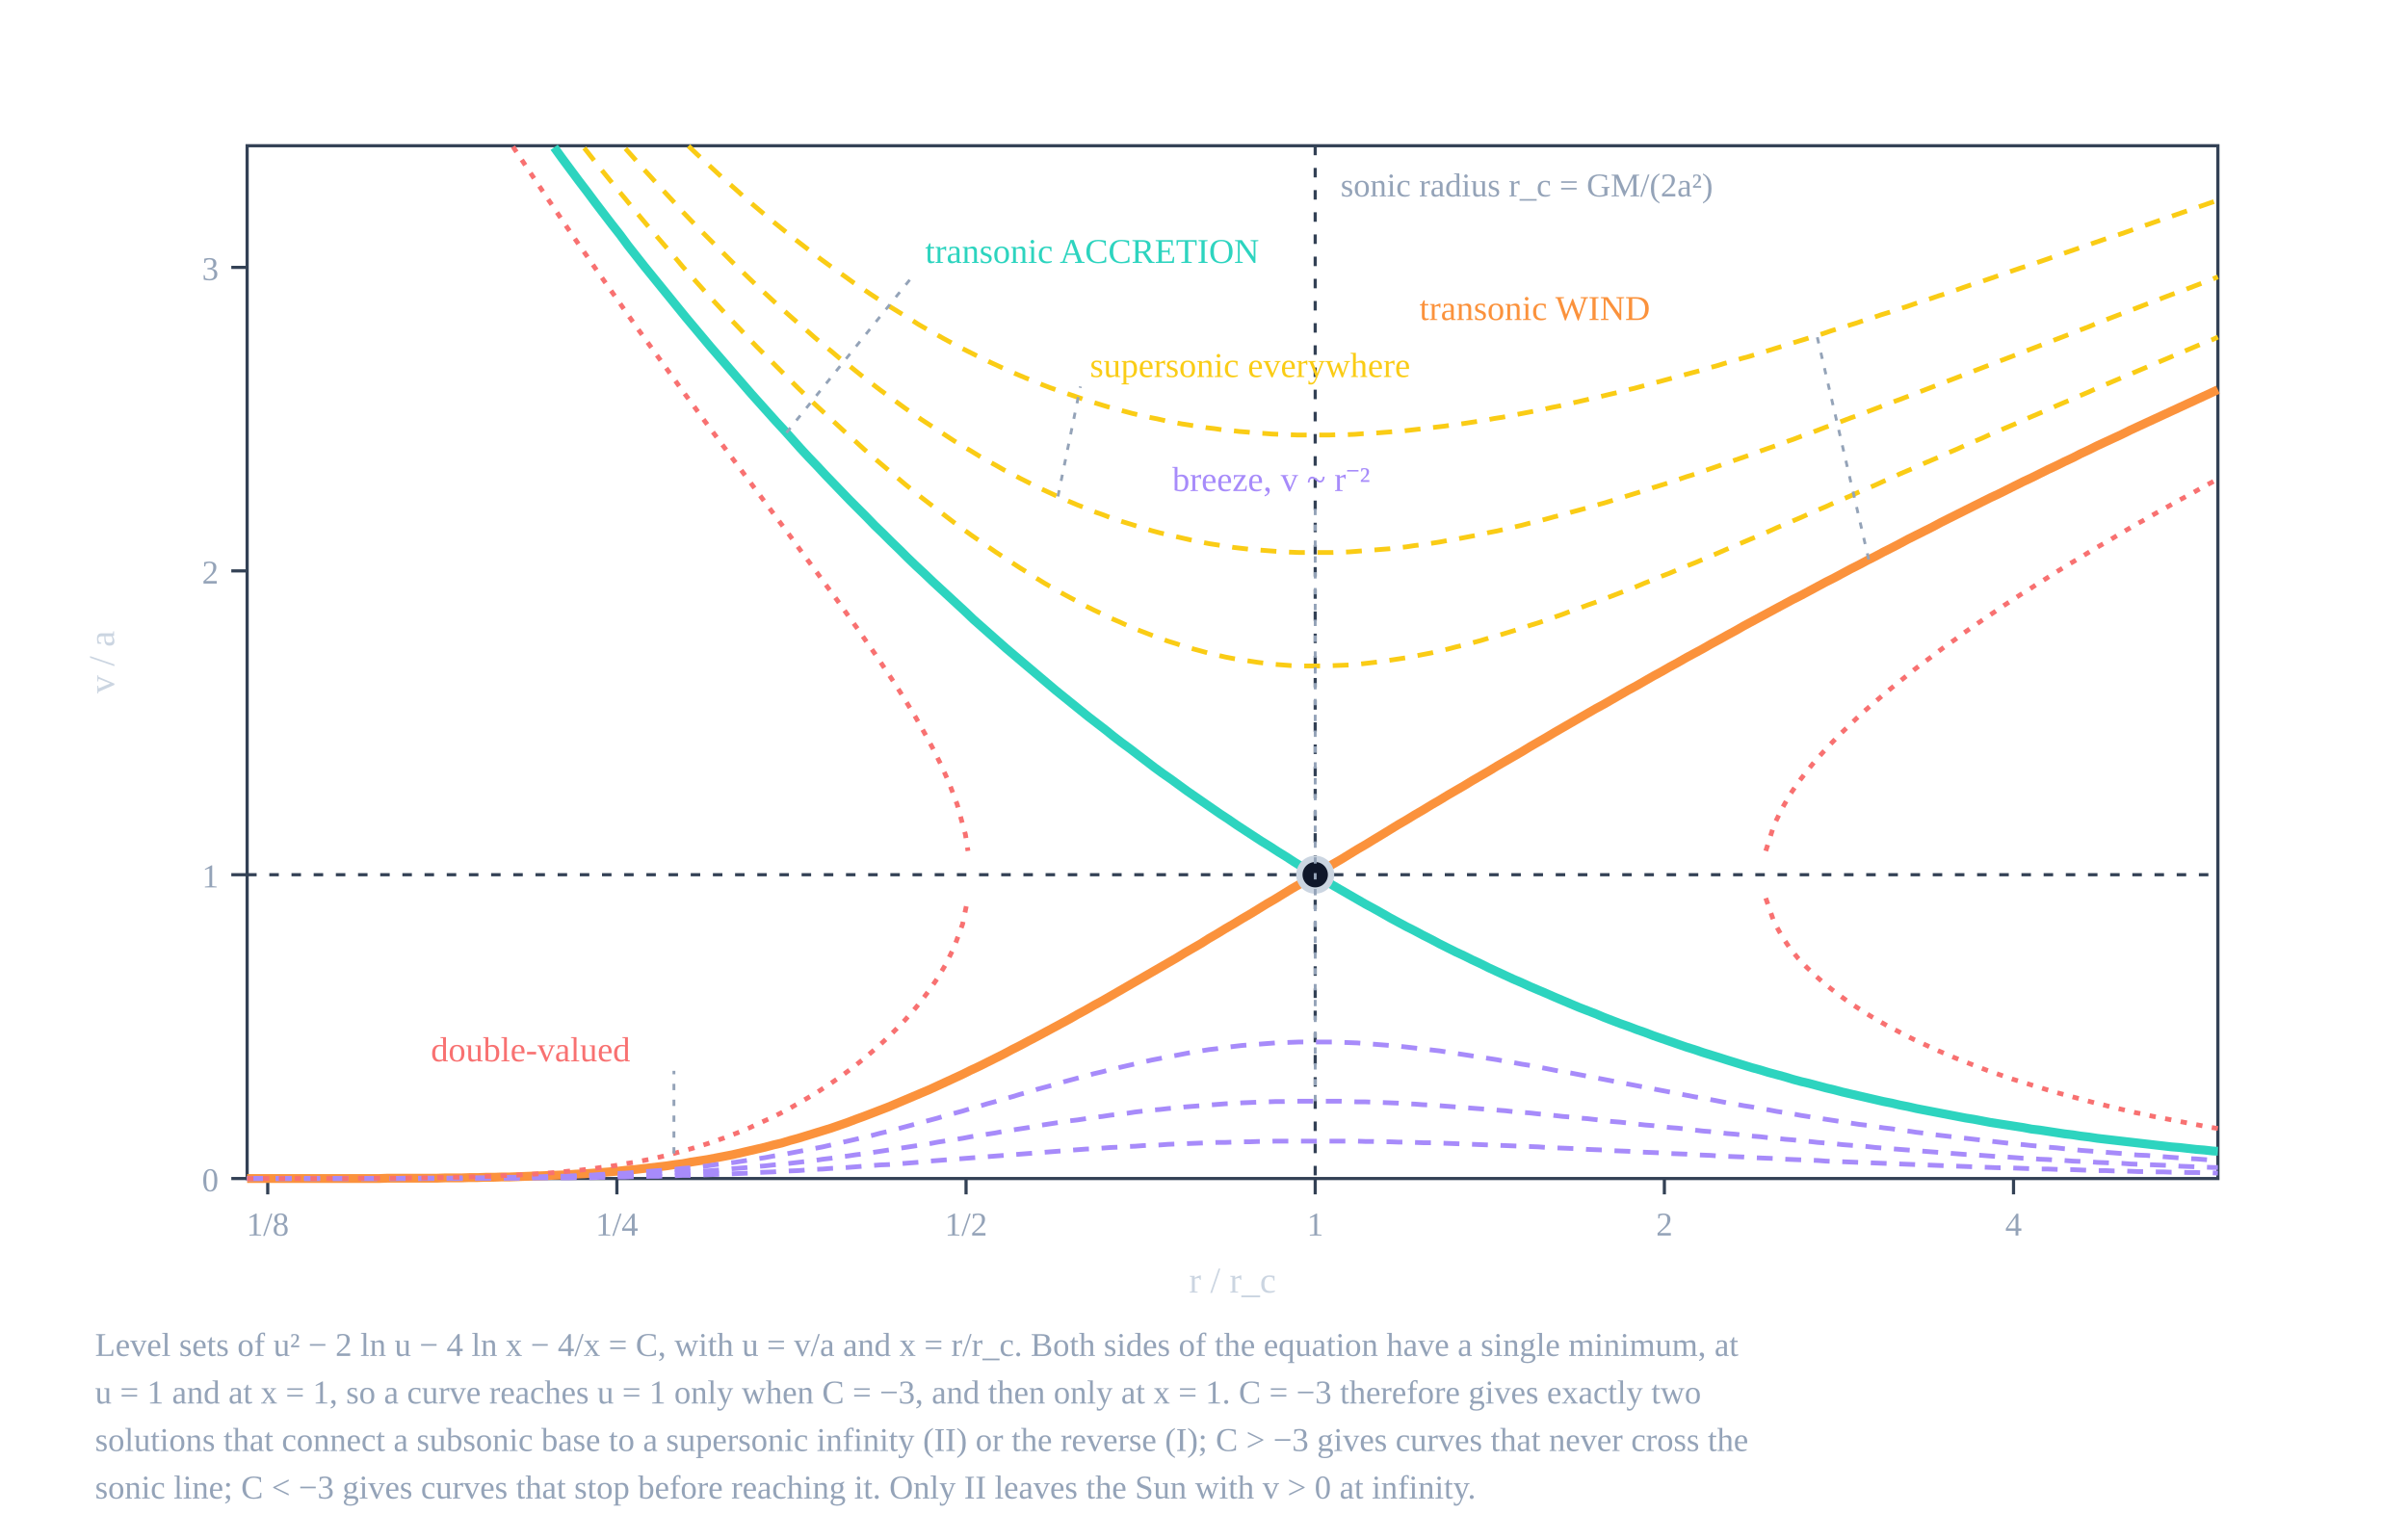
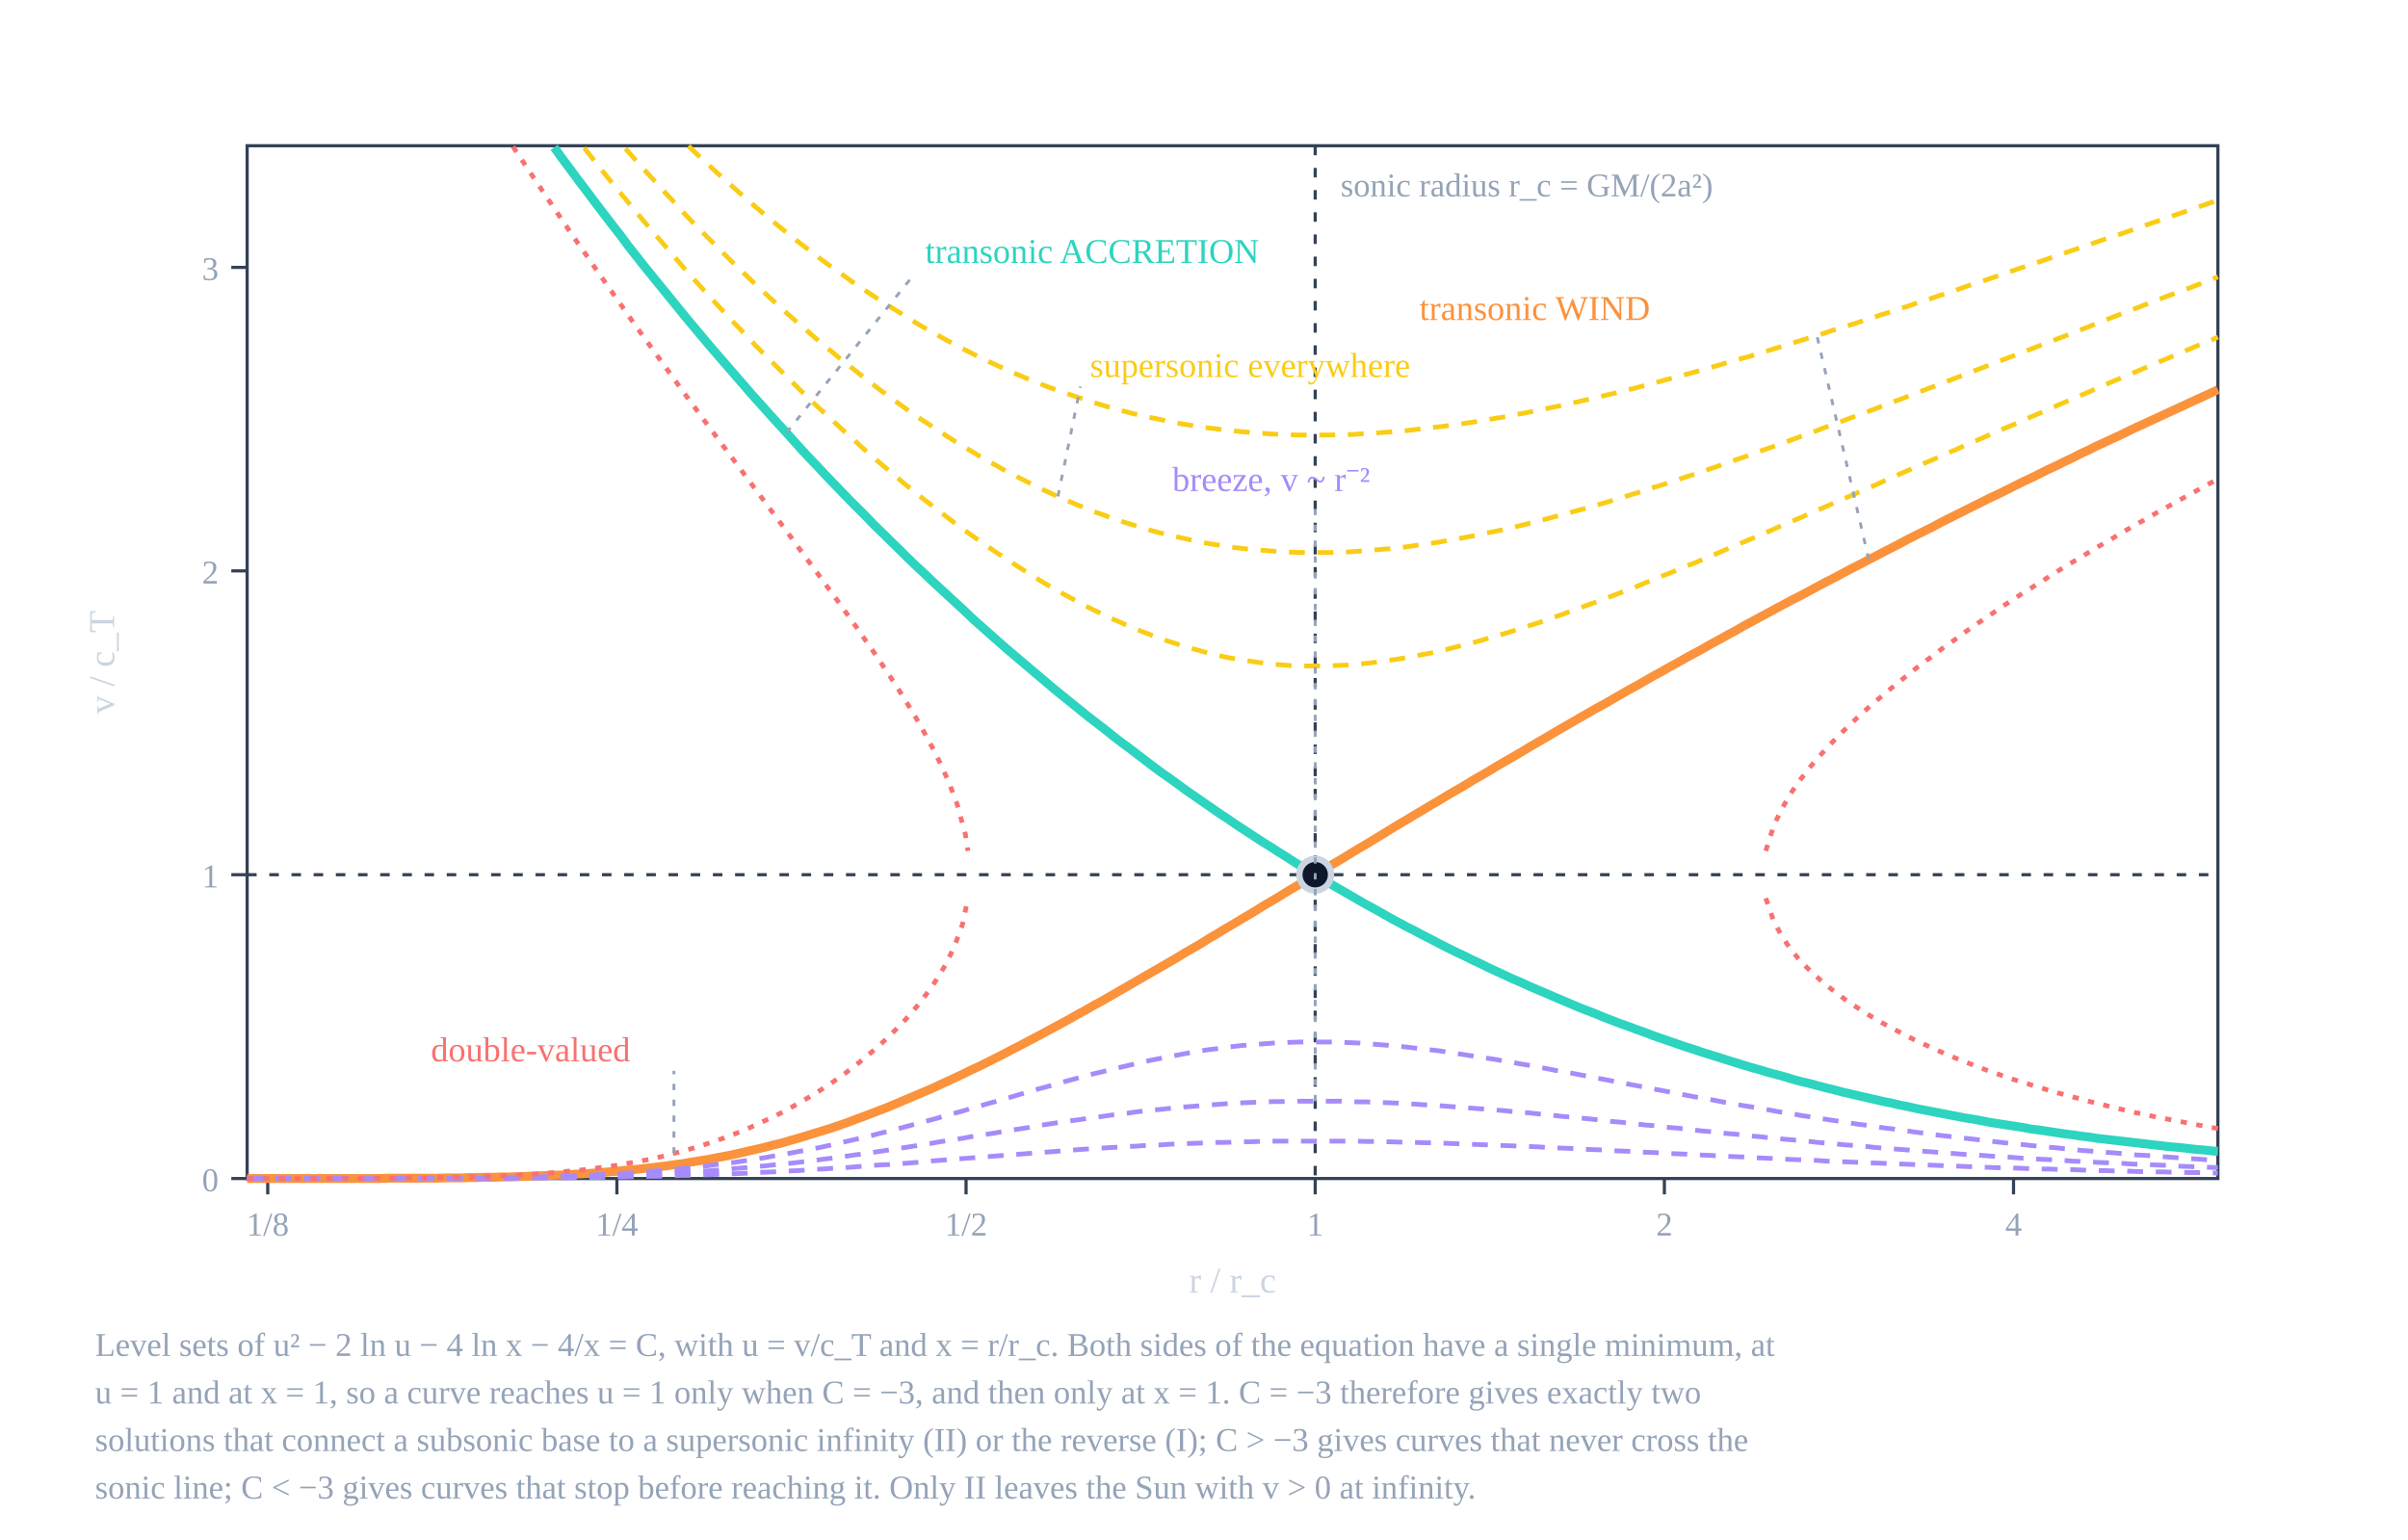
<svg class="setupfig" viewBox="0 0 760 486" width="100%" role="img" aria-label="The plane of radius divided by the sonic radius against flow speed divided by the sound speed, for steady spherical isothermal flow. Two curves cross at the critical point at coordinates one, one: the accelerating wind and the accretion solution. Below them lie the breeze solutions, which stay subsonic and decay; above them the solutions that are supersonic everywhere; and to the sides two double-valued families that turn back before reaching the sonic radius and so cannot connect the base to infinity.">
  <rect x="78" y="46" width="622" height="326" fill="none" stroke="#334155" stroke-width="1" />
  <line x1="84.5" y1="372" x2="84.5" y2="377" stroke="#334155" stroke-width="1" />
  <text x="84.5" y="390" font-size="10.5" text-anchor="middle" fill="#94a3b8">1/8</text>
  <line x1="194.7" y1="372" x2="194.7" y2="377" stroke="#334155" stroke-width="1" />
  <text x="194.7" y="390" font-size="10.5" text-anchor="middle" fill="#94a3b8">1/4</text>
  <line x1="304.9" y1="372" x2="304.9" y2="377" stroke="#334155" stroke-width="1" />
  <text x="304.9" y="390" font-size="10.5" text-anchor="middle" fill="#94a3b8">1/2</text>
  <line x1="415.1" y1="372" x2="415.1" y2="377" stroke="#334155" stroke-width="1" />
  <text x="415.1" y="390" font-size="10.5" text-anchor="middle" fill="#94a3b8">1</text>
  <line x1="525.3" y1="372" x2="525.3" y2="377" stroke="#334155" stroke-width="1" />
  <text x="525.3" y="390" font-size="10.5" text-anchor="middle" fill="#94a3b8">2</text>
  <line x1="635.5" y1="372" x2="635.5" y2="377" stroke="#334155" stroke-width="1" />
  <text x="635.5" y="390" font-size="10.5" text-anchor="middle" fill="#94a3b8">4</text>
  <line x1="73" y1="372.0" x2="78" y2="372.0" stroke="#334155" stroke-width="1" />
  <text x="69" y="376.0" font-size="10.5" text-anchor="end" fill="#94a3b8">0</text>
  <line x1="73" y1="276.1" x2="78" y2="276.1" stroke="#334155" stroke-width="1" />
  <text x="69" y="280.1" font-size="10.5" text-anchor="end" fill="#94a3b8">1</text>
  <line x1="73" y1="180.2" x2="78" y2="180.2" stroke="#334155" stroke-width="1" />
  <text x="69" y="184.2" font-size="10.5" text-anchor="end" fill="#94a3b8">2</text>
  <line x1="73" y1="84.4" x2="78" y2="84.4" stroke="#334155" stroke-width="1" />
  <text x="69" y="88.4" font-size="10.5" text-anchor="end" fill="#94a3b8">3</text>
  <text x="389" y="408" font-size="11.5" text-anchor="middle" fill="#cbd5e1">r / r_c</text>
-   <text x="36" y="209" font-size="11.5" text-anchor="middle" fill="#cbd5e1" transform="rotate(-90 36 209)">v / a</text>
+   <text x="36" y="209" font-size="11.5" text-anchor="middle" fill="#cbd5e1" transform="rotate(-90 36 209)">v / c_T</text>
  <line x1="78" y1="276.1" x2="700" y2="276.1" stroke="#334155" stroke-width="1" stroke-dasharray="3 4" />
  <line x1="415.1" y1="46" x2="415.1" y2="372" stroke="#334155" stroke-width="1" stroke-dasharray="3 4" />
  <path d="M 78.0,372.0 L 80.6,372.0 L 83.2,372.0 L 85.8,372.0 L 88.4,372.0 L 91.0,372.0 L 93.6,372.0 L 96.2,372.0 L 98.8,372.0 L 101.4,372.0 L 104.0,372.0 L 106.5,372.0 L 109.1,372.0 L 111.7,372.0 L 114.3,372.0 L 116.9,372.0 L 119.5,372.0 L 122.1,371.9 L 124.7,371.9 L 127.3,371.9 L 129.9,371.9 L 132.5,371.9 L 135.1,371.9 L 137.7,371.9 L 140.3,371.8 L 142.9,371.8 L 145.5,371.8 L 148.1,371.7 L 150.7,371.7 L 153.3,371.6 L 155.9,371.6 L 158.5,371.5 L 161.0,371.5 L 163.6,371.4 L 166.2,371.3 L 168.8,371.2 L 171.4,371.1 L 174.0,371.0 L 176.6,370.9 L 179.2,370.8 L 181.8,370.6 L 184.4,370.5 L 187.0,370.3 L 189.6,370.1 L 192.2,369.9 L 194.8,369.7 L 197.4,369.4 L 200.0,369.2 L 202.6,368.9 L 205.2,368.6 L 207.8,368.3 L 210.4,368.0 L 213.0,367.6 L 215.5,367.3 L 218.1,366.8 L 220.7,366.4 L 223.3,366.0 L 225.9,365.5 L 228.5,365.0 L 231.1,364.5 L 233.7,363.9 L 236.3,363.3 L 238.9,362.7 L 241.5,362.1 L 244.1,361.4 L 246.7,360.8 L 249.3,360.0 L 251.9,359.3 L 254.5,358.5 L 257.1,357.7 L 259.7,356.9 L 262.3,356.1 L 264.9,355.2 L 267.5,354.3 L 270.1,353.3 L 272.6,352.4 L 275.2,351.4 L 277.8,350.4 L 280.4,349.4 L 283.0,348.3 L 285.6,347.2 L 288.2,346.1 L 290.8,345.0 L 293.4,343.9 L 296.0,342.7 L 298.6,341.5 L 301.2,340.3 L 303.8,339.1 L 306.4,337.8 L 309.0,336.6 L 311.6,335.3 L 314.2,334.0 L 316.8,332.7 L 319.4,331.3 L 322.0,330.0 L 324.6,328.6 L 327.1,327.3 L 329.7,325.9 L 332.3,324.5 L 334.9,323.1 L 337.5,321.7 L 340.1,320.2 L 342.7,318.8 L 345.3,317.3 L 347.9,315.9 L 350.5,314.4 L 353.1,312.9 L 355.7,311.4 L 358.3,309.9 L 360.9,308.4 L 363.5,306.9 L 366.1,305.4 L 368.7,303.9 L 371.3,302.4 L 373.9,300.8 L 376.5,299.3 L 379.1,297.8 L 381.6,296.2 L 384.2,294.7 L 386.8,293.1 L 389.4,291.6 L 392.0,290.0 L 394.6,288.5 L 397.2,286.9 L 399.8,285.3 L 402.4,283.8 L 405.0,282.2 L 407.6,280.6 L 410.2,279.1 L 412.8,277.5 L 414.5,276.5" fill="none" stroke="#fb923c" stroke-width="2.8" />
  <path d="M 415.4,276.0 L 418.0,274.4 L 420.6,272.8 L 423.2,271.3 L 425.8,269.7 L 428.4,268.1 L 431.0,266.6 L 433.6,265.0 L 436.1,263.5 L 438.7,261.9 L 441.3,260.3 L 443.9,258.8 L 446.5,257.2 L 449.1,255.7 L 451.7,254.1 L 454.3,252.6 L 456.9,251.0 L 459.5,249.5 L 462.1,248.0 L 464.7,246.4 L 467.3,244.9 L 469.9,243.4 L 472.5,241.8 L 475.1,240.3 L 477.7,238.8 L 480.3,237.3 L 482.9,235.7 L 485.5,234.2 L 488.1,232.7 L 490.6,231.2 L 493.2,229.7 L 495.8,228.2 L 498.4,226.7 L 501.0,225.2 L 503.6,223.7 L 506.2,222.3 L 508.8,220.8 L 511.4,219.3 L 514.0,217.8 L 516.6,216.4 L 519.2,214.9 L 521.8,213.4 L 524.4,212.0 L 527.0,210.5 L 529.6,209.1 L 532.2,207.6 L 534.8,206.2 L 537.4,204.8 L 540.0,203.3 L 542.6,201.9 L 545.1,200.5 L 547.7,199.1 L 550.3,197.6 L 552.9,196.2 L 555.5,194.8 L 558.1,193.4 L 560.7,192.0 L 563.3,190.6 L 565.9,189.2 L 568.5,187.9 L 571.1,186.5 L 573.7,185.1 L 576.3,183.7 L 578.9,182.4 L 581.5,181.0 L 584.1,179.6 L 586.7,178.3 L 589.3,176.9 L 591.9,175.6 L 594.5,174.2 L 597.1,172.9 L 599.6,171.6 L 602.2,170.2 L 604.8,168.9 L 607.4,167.6 L 610.0,166.3 L 612.6,164.9 L 615.2,163.6 L 617.8,162.3 L 620.4,161.0 L 623.0,159.7 L 625.6,158.4 L 628.2,157.1 L 630.8,155.9 L 633.4,154.6 L 636.0,153.3 L 638.6,152.0 L 641.2,150.8 L 643.8,149.5 L 646.4,148.2 L 649.0,147.0 L 651.6,145.7 L 654.2,144.5 L 656.7,143.2 L 659.3,142.0 L 661.9,140.7 L 664.5,139.5 L 667.1,138.3 L 669.7,137.1 L 672.3,135.8 L 674.9,134.6 L 677.5,133.4 L 680.1,132.2 L 682.7,131.0 L 685.3,129.8 L 687.9,128.6 L 690.5,127.4 L 693.1,126.2 L 695.7,125.0 L 698.3,123.8 L 700.0,123.0" fill="none" stroke="#fb923c" stroke-width="2.8" />
  <path d="M 174.9,46.5 L 177.5,50.1 L 180.1,53.6 L 182.7,57.1 L 185.3,60.5 L 187.9,64.0 L 190.5,67.4 L 193.1,70.8 L 195.7,74.1 L 198.2,77.5 L 200.8,80.8 L 203.4,84.1 L 206.0,87.3 L 208.6,90.5 L 211.2,93.7 L 213.8,96.9 L 216.4,100.1 L 219.0,103.2 L 221.6,106.3 L 224.2,109.4 L 226.8,112.4 L 229.4,115.4 L 232.0,118.4 L 234.6,121.4 L 237.2,124.4 L 239.8,127.3 L 242.4,130.2 L 245.0,133.1 L 247.6,135.9 L 250.2,138.8 L 252.7,141.6 L 255.3,144.4 L 257.9,147.1 L 260.5,149.9 L 263.1,152.6 L 265.7,155.3 L 268.3,158.0 L 270.9,160.6 L 273.5,163.2 L 276.1,165.9 L 278.7,168.4 L 281.3,171.0 L 283.9,173.5 L 286.5,176.1 L 289.1,178.6 L 291.7,181.0 L 294.3,183.5 L 296.9,185.9 L 299.5,188.3 L 302.1,190.7 L 304.7,193.1 L 307.2,195.5 L 309.8,197.8 L 312.4,200.1 L 315.0,202.4 L 317.6,204.7 L 320.2,206.9 L 322.8,209.1 L 325.4,211.3 L 328.0,213.5 L 330.6,215.7 L 333.2,217.9 L 335.8,220.0 L 338.4,222.1 L 341.0,224.2 L 343.6,226.3 L 346.2,228.3 L 348.8,230.3 L 351.4,232.4 L 354.0,234.4 L 356.6,236.3 L 359.2,238.3 L 361.7,240.2 L 364.3,242.2 L 366.9,244.1 L 369.5,245.9 L 372.1,247.8 L 374.7,249.7 L 377.3,251.5 L 379.9,253.3 L 382.5,255.1 L 385.1,256.9 L 387.7,258.6 L 390.3,260.4 L 392.9,262.1 L 395.5,263.8 L 398.1,265.5 L 400.7,267.1 L 403.3,268.8 L 405.9,270.4 L 408.5,272.1 L 411.1,273.7 L 413.7,275.2 L 414.5,275.8" fill="none" stroke="#2dd4bf" stroke-width="2.8" />
  <path d="M 415.4,276.3 L 418.0,277.8 L 420.6,279.4 L 423.2,280.9 L 425.8,282.4 L 428.4,283.9 L 431.0,285.4 L 433.6,286.8 L 436.1,288.2 L 438.7,289.7 L 441.3,291.1 L 443.9,292.5 L 446.5,293.8 L 449.1,295.2 L 451.7,296.5 L 454.3,297.9 L 456.9,299.2 L 459.5,300.5 L 462.1,301.7 L 464.7,303.0 L 467.3,304.2 L 469.9,305.5 L 472.5,306.7 L 475.1,307.9 L 477.7,309.1 L 480.3,310.2 L 482.9,311.4 L 485.5,312.5 L 488.1,313.6 L 490.6,314.7 L 493.2,315.8 L 495.8,316.9 L 498.4,318.0 L 501.0,319.0 L 503.6,320.0 L 506.2,321.1 L 508.8,322.1 L 511.4,323.1 L 514.0,324.0 L 516.6,325.0 L 519.2,325.9 L 521.8,326.9 L 524.4,327.8 L 527.0,328.7 L 529.6,329.6 L 532.2,330.5 L 534.8,331.3 L 537.4,332.2 L 540.0,333.0 L 542.6,333.8 L 545.1,334.6 L 547.7,335.4 L 550.3,336.2 L 552.9,337.0 L 555.5,337.7 L 558.1,338.5 L 560.7,339.2 L 563.3,339.9 L 565.9,340.7 L 568.5,341.4 L 571.1,342.0 L 573.7,342.7 L 576.3,343.4 L 578.9,344.0 L 581.5,344.7 L 584.1,345.3 L 586.7,345.9 L 589.3,346.5 L 591.9,347.1 L 594.5,347.7 L 597.1,348.2 L 599.6,348.8 L 602.2,349.3 L 604.8,349.9 L 607.4,350.4 L 610.0,350.9 L 612.6,351.4 L 615.2,351.9 L 617.8,352.4 L 620.4,352.9 L 623.0,353.3 L 625.6,353.8 L 628.2,354.3 L 630.8,354.7 L 633.4,355.1 L 636.0,355.5 L 638.6,355.9 L 641.2,356.4 L 643.8,356.7 L 646.4,357.1 L 649.0,357.5 L 651.6,357.9 L 654.2,358.2 L 656.7,358.6 L 659.3,358.9 L 661.9,359.3 L 664.5,359.6 L 667.1,359.9 L 669.7,360.2 L 672.3,360.5 L 674.9,360.8 L 677.5,361.1 L 680.1,361.4 L 682.7,361.7 L 685.3,362.0 L 687.9,362.2 L 690.5,362.5 L 693.1,362.8 L 695.7,363.0 L 698.3,363.3 L 700.0,363.4" fill="none" stroke="#2dd4bf" stroke-width="2.8" />
  <path d="M 78.0,372.0 L 80.6,372.0 L 83.2,372.0 L 85.8,372.0 L 88.4,372.0 L 91.0,372.0 L 93.6,372.0 L 96.2,372.0 L 98.8,372.0 L 101.4,372.0 L 104.0,372.0 L 106.5,372.0 L 109.1,372.0 L 111.7,372.0 L 114.3,372.0 L 116.9,372.0 L 119.5,372.0 L 122.1,372.0 L 124.7,372.0 L 127.3,371.9 L 129.9,371.9 L 132.5,371.9 L 135.1,371.9 L 137.7,371.9 L 140.3,371.9 L 142.9,371.9 L 145.5,371.8 L 148.1,371.8 L 150.7,371.8 L 153.3,371.8 L 155.9,371.7 L 158.5,371.7 L 161.0,371.6 L 163.6,371.6 L 166.2,371.5 L 168.8,371.5 L 171.4,371.4 L 174.0,371.3 L 176.6,371.3 L 179.2,371.2 L 181.8,371.1 L 184.4,371.0 L 187.0,370.9 L 189.6,370.7 L 192.2,370.6 L 194.8,370.4 L 197.4,370.3 L 200.0,370.1 L 202.6,369.9 L 205.2,369.7 L 207.8,369.5 L 210.4,369.3 L 213.0,369.1 L 215.5,368.8 L 218.1,368.6 L 220.7,368.3 L 223.3,368.0 L 225.9,367.6 L 228.5,367.3 L 231.1,367.0 L 233.7,366.6 L 236.3,366.2 L 238.9,365.8 L 241.5,365.4 L 244.1,364.9 L 246.7,364.5 L 249.3,364.0 L 251.9,363.5 L 254.5,363.0 L 257.1,362.5 L 259.7,362.0 L 262.3,361.4 L 264.9,360.8 L 267.5,360.2 L 270.1,359.6 L 272.6,359.0 L 275.2,358.4 L 277.8,357.7 L 280.4,357.1 L 283.0,356.4 L 285.6,355.7 L 288.2,355.0 L 290.8,354.3 L 293.4,353.6 L 296.0,352.9 L 298.6,352.1 L 301.2,351.4 L 303.8,350.7 L 306.4,349.9 L 309.0,349.2 L 311.6,348.4 L 314.2,347.7 L 316.8,346.9 L 319.4,346.2 L 322.0,345.4 L 324.6,344.7 L 327.1,343.9 L 329.7,343.2 L 332.3,342.5 L 334.9,341.7 L 337.5,341.0 L 340.1,340.3 L 342.7,339.6 L 345.3,338.9 L 347.9,338.3 L 350.5,337.6 L 353.1,337.0 L 355.7,336.4 L 358.3,335.8 L 360.9,335.2 L 363.5,334.6 L 366.1,334.1 L 368.7,333.6 L 371.3,333.1 L 373.9,332.6 L 376.5,332.1 L 379.1,331.7 L 381.6,331.3 L 384.2,331.0 L 386.8,330.6 L 389.4,330.3 L 392.0,330.0 L 394.6,329.8 L 397.2,329.6 L 399.8,329.4 L 402.4,329.2 L 405.0,329.1 L 407.6,329.0 L 410.2,328.9 L 412.8,328.9 L 415.4,328.9 L 418.0,328.9 L 420.6,328.9 L 423.2,329.0 L 425.8,329.1 L 428.4,329.2 L 431.0,329.4 L 433.6,329.6 L 436.1,329.8 L 438.7,330.0 L 441.3,330.2 L 443.9,330.5 L 446.5,330.8 L 449.1,331.1 L 451.7,331.4 L 454.3,331.7 L 456.9,332.1 L 459.5,332.5 L 462.1,332.9 L 464.7,333.3 L 467.3,333.7 L 469.9,334.1 L 472.5,334.5 L 475.1,335.0 L 477.7,335.4 L 480.3,335.9 L 482.9,336.3 L 485.5,336.8 L 488.1,337.3 L 490.6,337.8 L 493.2,338.3 L 495.8,338.7 L 498.4,339.2 L 501.0,339.7 L 503.6,340.2 L 506.2,340.7 L 508.8,341.2 L 511.4,341.7 L 514.0,342.2 L 516.6,342.7 L 519.2,343.2 L 521.8,343.7 L 524.4,344.2 L 527.0,344.7 L 529.6,345.2 L 532.2,345.7 L 534.8,346.2 L 537.4,346.6 L 540.0,347.1 L 542.6,347.6 L 545.1,348.1 L 547.7,348.5 L 550.3,349.0 L 552.9,349.4 L 555.5,349.9 L 558.1,350.3 L 560.7,350.8 L 563.3,351.2 L 565.9,351.6 L 568.5,352.1 L 571.1,352.5 L 573.7,352.9 L 576.3,353.3 L 578.9,353.7 L 581.5,354.1 L 584.1,354.5 L 586.7,354.9 L 589.3,355.2 L 591.9,355.6 L 594.5,356.0 L 597.1,356.3 L 599.6,356.7 L 602.2,357.0 L 604.8,357.4 L 607.4,357.7 L 610.0,358.1 L 612.6,358.4 L 615.2,358.7 L 617.8,359.0 L 620.4,359.3 L 623.0,359.6 L 625.6,359.9 L 628.2,360.2 L 630.8,360.5 L 633.4,360.8 L 636.0,361.1 L 638.6,361.3 L 641.2,361.6 L 643.8,361.8 L 646.4,362.1 L 649.0,362.3 L 651.6,362.6 L 654.2,362.8 L 656.7,363.1 L 659.3,363.3 L 661.9,363.5 L 664.5,363.7 L 667.1,363.9 L 669.7,364.1 L 672.3,364.4 L 674.9,364.6 L 677.5,364.7 L 680.1,364.9 L 682.7,365.1 L 685.3,365.3 L 687.9,365.5 L 690.5,365.7 L 693.1,365.8 L 695.7,366.0 L 698.3,366.2 L 700.0,366.3" fill="none" stroke="#a78bfa" stroke-width="1.5" stroke-dasharray="5 4" />
  <path d="M 184.4,46.7 L 187.0,50.0 L 189.6,53.3 L 192.2,56.5 L 194.8,59.7 L 197.4,62.8 L 200.0,66.0 L 202.6,69.1 L 205.2,72.2 L 207.8,75.2 L 210.4,78.2 L 213.0,81.2 L 215.5,84.2 L 218.1,87.1 L 220.7,90.0 L 223.3,92.9 L 225.9,95.7 L 228.5,98.5 L 231.1,101.3 L 233.7,104.0 L 236.3,106.8 L 238.9,109.5 L 241.5,112.1 L 244.1,114.7 L 246.7,117.3 L 249.3,119.9 L 251.9,122.5 L 254.5,125.0 L 257.1,127.5 L 259.7,129.9 L 262.3,132.3 L 264.9,134.7 L 267.5,137.1 L 270.1,139.4 L 272.6,141.7 L 275.2,144.0 L 277.8,146.2 L 280.4,148.4 L 283.0,150.6 L 285.6,152.8 L 288.2,154.9 L 290.8,157.0 L 293.4,159.0 L 296.0,161.0 L 298.6,163.0 L 301.2,165.0 L 303.8,166.9 L 306.4,168.8 L 309.0,170.6 L 311.6,172.4 L 314.2,174.2 L 316.8,175.9 L 319.4,177.6 L 322.0,179.3 L 324.6,180.9 L 327.1,182.5 L 329.7,184.1 L 332.3,185.6 L 334.9,187.1 L 337.5,188.5 L 340.1,189.9 L 342.7,191.3 L 345.3,192.6 L 347.9,193.8 L 350.5,195.1 L 353.1,196.2 L 355.7,197.4 L 358.3,198.5 L 360.9,199.5 L 363.5,200.5 L 366.1,201.5 L 368.7,202.4 L 371.3,203.2 L 373.9,204.1 L 376.5,204.8 L 379.1,205.5 L 381.6,206.2 L 384.2,206.8 L 386.8,207.4 L 389.4,207.9 L 392.0,208.3 L 394.6,208.7 L 397.2,209.1 L 399.8,209.4 L 402.4,209.7 L 405.0,209.9 L 407.6,210.1 L 410.2,210.2 L 412.8,210.2 L 415.4,210.2 L 418.0,210.2 L 420.6,210.1 L 423.2,210.0 L 425.8,209.9 L 428.4,209.7 L 431.0,209.4 L 433.6,209.1 L 436.1,208.8 L 438.7,208.4 L 441.3,208.0 L 443.9,207.6 L 446.5,207.1 L 449.1,206.6 L 451.7,206.1 L 454.3,205.5 L 456.9,204.9 L 459.5,204.2 L 462.1,203.6 L 464.7,202.9 L 467.3,202.2 L 469.9,201.4 L 472.5,200.7 L 475.1,199.9 L 477.7,199.1 L 480.3,198.3 L 482.9,197.4 L 485.5,196.6 L 488.1,195.7 L 490.6,194.8 L 493.2,193.9 L 495.8,192.9 L 498.4,192.0 L 501.0,191.0 L 503.6,190.1 L 506.2,189.1 L 508.8,188.1 L 511.4,187.1 L 514.0,186.1 L 516.6,185.1 L 519.2,184.0 L 521.8,183.0 L 524.4,181.9 L 527.0,180.9 L 529.6,179.8 L 532.2,178.7 L 534.8,177.7 L 537.4,176.6 L 540.0,175.5 L 542.6,174.4 L 545.1,173.3 L 547.7,172.2 L 550.3,171.1 L 552.9,170.0 L 555.5,168.9 L 558.1,167.8 L 560.7,166.6 L 563.3,165.5 L 565.9,164.4 L 568.5,163.3 L 571.1,162.1 L 573.7,161.0 L 576.3,159.9 L 578.9,158.7 L 581.5,157.6 L 584.1,156.5 L 586.7,155.3 L 589.3,154.2 L 591.9,153.1 L 594.5,151.9 L 597.1,150.8 L 599.6,149.6 L 602.2,148.5 L 604.8,147.4 L 607.4,146.2 L 610.0,145.1 L 612.6,144.0 L 615.2,142.8 L 617.8,141.7 L 620.4,140.5 L 623.0,139.4 L 625.6,138.3 L 628.2,137.1 L 630.8,136.0 L 633.4,134.9 L 636.0,133.8 L 638.6,132.6 L 641.2,131.5 L 643.8,130.4 L 646.4,129.3 L 649.0,128.1 L 651.6,127.0 L 654.2,125.9 L 656.7,124.8 L 659.3,123.7 L 661.9,122.5 L 664.5,121.4 L 667.1,120.3 L 669.7,119.2 L 672.3,118.1 L 674.9,117.0 L 677.5,115.9 L 680.1,114.8 L 682.7,113.7 L 685.3,112.6 L 687.9,111.5 L 690.5,110.4 L 693.1,109.3 L 695.7,108.2 L 698.3,107.2 L 700.0,106.4" fill="none" stroke="#facc15" stroke-width="1.5" stroke-dasharray="5 4" />
  <path d="M 78.0,372.0 L 80.6,372.0 L 83.2,372.0 L 85.8,372.0 L 88.4,372.0 L 91.0,372.0 L 93.6,372.0 L 96.2,372.0 L 98.8,372.0 L 101.4,372.0 L 104.0,372.0 L 106.5,372.0 L 109.1,372.0 L 111.7,372.0 L 114.3,372.0 L 116.9,372.0 L 119.5,372.0 L 122.1,372.0 L 124.7,372.0 L 127.3,372.0 L 129.9,372.0 L 132.5,372.0 L 135.1,371.9 L 137.7,371.9 L 140.3,371.9 L 142.9,371.9 L 145.5,371.9 L 148.1,371.9 L 150.7,371.9 L 153.3,371.9 L 155.9,371.8 L 158.5,371.8 L 161.0,371.8 L 163.6,371.8 L 166.2,371.7 L 168.8,371.7 L 171.4,371.6 L 174.0,371.6 L 176.6,371.6 L 179.2,371.5 L 181.8,371.4 L 184.4,371.4 L 187.0,371.3 L 189.6,371.2 L 192.2,371.1 L 194.8,371.1 L 197.4,371.0 L 200.0,370.9 L 202.6,370.7 L 205.2,370.6 L 207.8,370.5 L 210.4,370.4 L 213.0,370.2 L 215.5,370.1 L 218.1,369.9 L 220.7,369.7 L 223.3,369.6 L 225.9,369.4 L 228.5,369.2 L 231.1,368.9 L 233.7,368.7 L 236.3,368.5 L 238.9,368.2 L 241.5,368.0 L 244.1,367.7 L 246.7,367.5 L 249.3,367.2 L 251.9,366.9 L 254.5,366.6 L 257.1,366.3 L 259.7,365.9 L 262.3,365.6 L 264.9,365.2 L 267.5,364.9 L 270.1,364.5 L 272.6,364.2 L 275.2,363.8 L 277.8,363.4 L 280.4,363.0 L 283.0,362.6 L 285.6,362.2 L 288.2,361.8 L 290.8,361.4 L 293.4,361.0 L 296.0,360.5 L 298.6,360.1 L 301.2,359.7 L 303.8,359.3 L 306.4,358.8 L 309.0,358.4 L 311.6,358.0 L 314.2,357.6 L 316.8,357.1 L 319.4,356.7 L 322.0,356.3 L 324.6,355.9 L 327.1,355.4 L 329.7,355.0 L 332.3,354.6 L 334.9,354.2 L 337.5,353.8 L 340.1,353.5 L 342.7,353.1 L 345.3,352.7 L 347.9,352.4 L 350.5,352.0 L 353.1,351.7 L 355.7,351.4 L 358.3,351.0 L 360.9,350.7 L 363.5,350.4 L 366.1,350.2 L 368.7,349.9 L 371.3,349.7 L 373.9,349.4 L 376.5,349.2 L 379.1,349.0 L 381.6,348.8 L 384.2,348.6 L 386.8,348.4 L 389.4,348.3 L 392.0,348.1 L 394.6,348.0 L 397.2,347.9 L 399.8,347.8 L 402.4,347.7 L 405.0,347.7 L 407.6,347.6 L 410.2,347.6 L 412.8,347.6 L 415.4,347.6 L 418.0,347.6 L 420.6,347.6 L 423.2,347.6 L 425.8,347.7 L 428.4,347.8 L 431.0,347.8 L 433.6,347.9 L 436.1,348.0 L 438.7,348.1 L 441.3,348.2 L 443.9,348.4 L 446.5,348.5 L 449.1,348.7 L 451.7,348.8 L 454.3,349.0 L 456.9,349.2 L 459.5,349.4 L 462.1,349.6 L 464.7,349.8 L 467.3,350.0 L 469.9,350.2 L 472.5,350.4 L 475.1,350.6 L 477.7,350.9 L 480.3,351.1 L 482.9,351.3 L 485.5,351.6 L 488.1,351.8 L 490.6,352.1 L 493.2,352.4 L 495.8,352.6 L 498.4,352.9 L 501.0,353.1 L 503.6,353.4 L 506.2,353.7 L 508.8,354.0 L 511.4,354.2 L 514.0,354.5 L 516.6,354.8 L 519.2,355.1 L 521.8,355.3 L 524.4,355.6 L 527.0,355.9 L 529.6,356.1 L 532.2,356.4 L 534.8,356.7 L 537.4,357.0 L 540.0,357.2 L 542.6,357.5 L 545.1,357.8 L 547.7,358.0 L 550.3,358.3 L 552.9,358.6 L 555.5,358.8 L 558.1,359.1 L 560.7,359.3 L 563.3,359.6 L 565.9,359.8 L 568.5,360.1 L 571.1,360.3 L 573.7,360.6 L 576.3,360.8 L 578.9,361.0 L 581.5,361.3 L 584.1,361.5 L 586.7,361.7 L 589.3,361.9 L 591.9,362.2 L 594.5,362.4 L 597.1,362.6 L 599.6,362.8 L 602.2,363.0 L 604.8,363.2 L 607.4,363.4 L 610.0,363.6 L 612.6,363.8 L 615.2,364.0 L 617.8,364.2 L 620.4,364.4 L 623.0,364.5 L 625.6,364.7 L 628.2,364.9 L 630.8,365.1 L 633.4,365.2 L 636.0,365.4 L 638.6,365.6 L 641.2,365.7 L 643.8,365.9 L 646.4,366.0 L 649.0,366.2 L 651.6,366.3 L 654.2,366.5 L 656.7,366.6 L 659.3,366.7 L 661.9,366.9 L 664.5,367.0 L 667.1,367.1 L 669.7,367.2 L 672.3,367.4 L 674.9,367.5 L 677.5,367.6 L 680.1,367.7 L 682.7,367.8 L 685.3,367.9 L 687.9,368.1 L 690.5,368.2 L 693.1,368.3 L 695.7,368.4 L 698.3,368.5 L 700.0,368.5" fill="none" stroke="#a78bfa" stroke-width="1.5" stroke-dasharray="5 4" />
  <path d="M 197.4,46.9 L 200.0,49.8 L 202.6,52.8 L 205.2,55.6 L 207.8,58.5 L 210.4,61.3 L 213.0,64.1 L 215.5,66.9 L 218.1,69.6 L 220.7,72.3 L 223.3,74.9 L 225.9,77.5 L 228.5,80.1 L 231.1,82.7 L 233.7,85.2 L 236.3,87.7 L 238.9,90.2 L 241.5,92.6 L 244.1,95.0 L 246.7,97.4 L 249.3,99.7 L 251.9,102.0 L 254.5,104.2 L 257.1,106.5 L 259.7,108.7 L 262.3,110.8 L 264.9,113.0 L 267.5,115.0 L 270.1,117.1 L 272.6,119.1 L 275.2,121.1 L 277.8,123.1 L 280.4,125.0 L 283.0,126.9 L 285.6,128.8 L 288.2,130.6 L 290.8,132.4 L 293.4,134.1 L 296.0,135.8 L 298.6,137.5 L 301.2,139.2 L 303.8,140.8 L 306.4,142.3 L 309.0,143.9 L 311.6,145.4 L 314.2,146.8 L 316.8,148.3 L 319.4,149.6 L 322.0,151.0 L 324.6,152.3 L 327.1,153.6 L 329.7,154.8 L 332.3,156.0 L 334.9,157.2 L 337.5,158.3 L 340.1,159.4 L 342.7,160.4 L 345.3,161.5 L 347.9,162.4 L 350.5,163.4 L 353.1,164.3 L 355.7,165.1 L 358.3,165.9 L 360.9,166.7 L 363.5,167.5 L 366.1,168.2 L 368.7,168.8 L 371.3,169.4 L 373.9,170.0 L 376.5,170.6 L 379.1,171.1 L 381.6,171.6 L 384.2,172.0 L 386.8,172.4 L 389.4,172.8 L 392.0,173.1 L 394.6,173.4 L 397.2,173.6 L 399.8,173.8 L 402.4,174.0 L 405.0,174.2 L 407.6,174.3 L 410.2,174.4 L 412.8,174.4 L 415.4,174.4 L 418.0,174.4 L 420.6,174.4 L 423.2,174.3 L 425.8,174.2 L 428.4,174.0 L 431.0,173.8 L 433.6,173.6 L 436.1,173.4 L 438.7,173.2 L 441.3,172.9 L 443.9,172.6 L 446.5,172.2 L 449.1,171.9 L 451.7,171.5 L 454.3,171.1 L 456.9,170.6 L 459.5,170.2 L 462.1,169.7 L 464.7,169.2 L 467.3,168.7 L 469.9,168.1 L 472.5,167.6 L 475.1,167.0 L 477.7,166.4 L 480.3,165.8 L 482.9,165.1 L 485.5,164.5 L 488.1,163.8 L 490.6,163.1 L 493.2,162.5 L 495.8,161.7 L 498.4,161.0 L 501.0,160.3 L 503.6,159.5 L 506.2,158.8 L 508.8,158.0 L 511.4,157.2 L 514.0,156.4 L 516.6,155.6 L 519.2,154.8 L 521.8,153.9 L 524.4,153.1 L 527.0,152.3 L 529.6,151.4 L 532.2,150.5 L 534.8,149.7 L 537.4,148.8 L 540.0,147.9 L 542.6,147.0 L 545.1,146.1 L 547.7,145.2 L 550.3,144.3 L 552.9,143.4 L 555.5,142.4 L 558.1,141.5 L 560.7,140.6 L 563.3,139.6 L 565.9,138.7 L 568.5,137.7 L 571.1,136.8 L 573.7,135.8 L 576.3,134.8 L 578.9,133.9 L 581.5,132.9 L 584.1,131.9 L 586.7,131.0 L 589.3,130.0 L 591.9,129.0 L 594.5,128.0 L 597.1,127.0 L 599.6,126.1 L 602.2,125.1 L 604.8,124.1 L 607.4,123.1 L 610.0,122.1 L 612.6,121.1 L 615.2,120.1 L 617.8,119.1 L 620.4,118.1 L 623.0,117.1 L 625.6,116.1 L 628.2,115.1 L 630.8,114.1 L 633.4,113.1 L 636.0,112.1 L 638.6,111.1 L 641.2,110.1 L 643.8,109.1 L 646.4,108.1 L 649.0,107.1 L 651.6,106.1 L 654.2,105.1 L 656.7,104.1 L 659.3,103.1 L 661.9,102.0 L 664.5,101.0 L 667.1,100.0 L 669.7,99.0 L 672.3,98.0 L 674.9,97.0 L 677.5,96.0 L 680.1,95.0 L 682.7,94.0 L 685.3,93.0 L 687.9,92.1 L 690.5,91.1 L 693.1,90.1 L 695.7,89.1 L 698.3,88.1 L 700.0,87.4" fill="none" stroke="#facc15" stroke-width="1.5" stroke-dasharray="5 4" />
  <path d="M 78.0,372.0 L 80.6,372.0 L 83.2,372.0 L 85.8,372.0 L 88.4,372.0 L 91.0,372.0 L 93.6,372.0 L 96.2,372.0 L 98.8,372.0 L 101.4,372.0 L 104.0,372.0 L 106.5,372.0 L 109.1,372.0 L 111.7,372.0 L 114.3,372.0 L 116.9,372.0 L 119.5,372.0 L 122.1,372.0 L 124.7,372.0 L 127.3,372.0 L 129.9,372.0 L 132.5,372.0 L 135.1,372.0 L 137.7,372.0 L 140.3,372.0 L 142.9,372.0 L 145.5,372.0 L 148.1,371.9 L 150.7,371.9 L 153.3,371.9 L 155.9,371.9 L 158.5,371.9 L 161.0,371.9 L 163.6,371.9 L 166.2,371.9 L 168.8,371.8 L 171.4,371.8 L 174.0,371.8 L 176.6,371.8 L 179.2,371.8 L 181.8,371.7 L 184.4,371.7 L 187.0,371.7 L 189.6,371.6 L 192.2,371.6 L 194.8,371.5 L 197.4,371.5 L 200.0,371.4 L 202.6,371.4 L 205.2,371.3 L 207.8,371.3 L 210.4,371.2 L 213.0,371.1 L 215.5,371.0 L 218.1,371.0 L 220.7,370.9 L 223.3,370.8 L 225.9,370.7 L 228.5,370.6 L 231.1,370.5 L 233.7,370.4 L 236.3,370.3 L 238.9,370.1 L 241.5,370.0 L 244.1,369.9 L 246.7,369.7 L 249.3,369.6 L 251.9,369.5 L 254.5,369.3 L 257.1,369.1 L 259.7,369.0 L 262.3,368.8 L 264.9,368.7 L 267.5,368.5 L 270.1,368.3 L 272.6,368.1 L 275.2,367.9 L 277.8,367.7 L 280.4,367.6 L 283.0,367.4 L 285.6,367.2 L 288.2,367.0 L 290.8,366.8 L 293.4,366.5 L 296.0,366.3 L 298.6,366.1 L 301.2,365.9 L 303.8,365.7 L 306.4,365.5 L 309.0,365.3 L 311.6,365.1 L 314.2,364.9 L 316.8,364.7 L 319.4,364.5 L 322.0,364.3 L 324.6,364.1 L 327.1,363.9 L 329.7,363.7 L 332.3,363.5 L 334.9,363.3 L 337.5,363.1 L 340.1,362.9 L 342.7,362.7 L 345.3,362.6 L 347.9,362.4 L 350.5,362.2 L 353.1,362.1 L 355.7,361.9 L 358.3,361.8 L 360.9,361.6 L 363.5,361.5 L 366.1,361.4 L 368.7,361.2 L 371.3,361.1 L 373.9,361.0 L 376.5,360.9 L 379.1,360.8 L 381.6,360.7 L 384.2,360.6 L 386.8,360.6 L 389.4,360.5 L 392.0,360.4 L 394.6,360.4 L 397.2,360.3 L 399.8,360.3 L 402.4,360.2 L 405.0,360.2 L 407.6,360.2 L 410.2,360.2 L 412.8,360.2 L 415.4,360.2 L 418.0,360.2 L 420.6,360.2 L 423.2,360.2 L 425.8,360.2 L 428.4,360.2 L 431.0,360.3 L 433.6,360.3 L 436.1,360.4 L 438.7,360.4 L 441.3,360.5 L 443.9,360.5 L 446.5,360.6 L 449.1,360.7 L 451.7,360.7 L 454.3,360.8 L 456.9,360.9 L 459.5,361.0 L 462.1,361.1 L 464.7,361.2 L 467.3,361.3 L 469.9,361.4 L 472.5,361.5 L 475.1,361.6 L 477.7,361.7 L 480.3,361.8 L 482.9,361.9 L 485.5,362.0 L 488.1,362.2 L 490.6,362.3 L 493.2,362.4 L 495.8,362.5 L 498.4,362.6 L 501.0,362.8 L 503.6,362.9 L 506.2,363.0 L 508.8,363.2 L 511.4,363.3 L 514.0,363.4 L 516.6,363.6 L 519.2,363.7 L 521.8,363.8 L 524.4,363.9 L 527.0,364.1 L 529.6,364.2 L 532.2,364.3 L 534.8,364.5 L 537.4,364.6 L 540.0,364.7 L 542.6,364.9 L 545.1,365.0 L 547.7,365.1 L 550.3,365.2 L 552.9,365.4 L 555.5,365.5 L 558.1,365.6 L 560.7,365.7 L 563.3,365.9 L 565.9,366.0 L 568.5,366.1 L 571.1,366.2 L 573.7,366.3 L 576.3,366.5 L 578.9,366.6 L 581.5,366.7 L 584.1,366.8 L 586.7,366.9 L 589.3,367.0 L 591.9,367.1 L 594.5,367.2 L 597.1,367.3 L 599.6,367.4 L 602.2,367.5 L 604.8,367.6 L 607.4,367.7 L 610.0,367.8 L 612.6,367.9 L 615.2,368.0 L 617.8,368.1 L 620.4,368.2 L 623.0,368.3 L 625.6,368.4 L 628.2,368.5 L 630.8,368.6 L 633.4,368.6 L 636.0,368.7 L 638.6,368.8 L 641.2,368.9 L 643.8,369.0 L 646.4,369.0 L 649.0,369.1 L 651.6,369.2 L 654.2,369.2 L 656.7,369.3 L 659.3,369.4 L 661.9,369.5 L 664.5,369.5 L 667.1,369.6 L 669.7,369.6 L 672.3,369.7 L 674.9,369.8 L 677.5,369.8 L 680.1,369.9 L 682.7,369.9 L 685.3,370.0 L 687.9,370.0 L 690.5,370.1 L 693.1,370.1 L 695.7,370.2 L 698.3,370.2 L 700.0,370.3" fill="none" stroke="#a78bfa" stroke-width="1.5" stroke-dasharray="5 4" />
  <path d="M 217.3,46.1 L 219.9,48.6 L 222.5,51.0 L 225.1,53.4 L 227.7,55.8 L 230.3,58.1 L 232.9,60.4 L 235.4,62.7 L 238.0,64.9 L 240.6,67.1 L 243.2,69.3 L 245.8,71.4 L 248.4,73.5 L 251.0,75.6 L 253.6,77.6 L 256.2,79.6 L 258.8,81.6 L 261.4,83.5 L 264.0,85.4 L 266.6,87.2 L 269.2,89.1 L 271.8,90.8 L 274.4,92.6 L 277.0,94.3 L 279.6,96.0 L 282.2,97.6 L 284.8,99.2 L 287.4,100.8 L 289.9,102.4 L 292.5,103.9 L 295.1,105.3 L 297.7,106.8 L 300.3,108.2 L 302.9,109.6 L 305.5,110.9 L 308.1,112.2 L 310.7,113.5 L 313.3,114.7 L 315.9,115.9 L 318.5,117.1 L 321.1,118.2 L 323.7,119.3 L 326.3,120.3 L 328.9,121.4 L 331.5,122.4 L 334.1,123.3 L 336.7,124.2 L 339.3,125.1 L 341.9,126.0 L 344.4,126.8 L 347.0,127.6 L 349.6,128.4 L 352.2,129.1 L 354.8,129.8 L 357.4,130.5 L 360.0,131.1 L 362.6,131.7 L 365.2,132.2 L 367.8,132.8 L 370.4,133.3 L 373.0,133.8 L 375.6,134.2 L 378.2,134.6 L 380.8,135.0 L 383.4,135.3 L 386.0,135.7 L 388.6,135.9 L 391.2,136.2 L 393.8,136.4 L 396.4,136.7 L 398.9,136.8 L 401.5,137.0 L 404.1,137.1 L 406.7,137.2 L 409.3,137.3 L 411.9,137.3 L 414.5,137.3 L 417.1,137.3 L 419.7,137.3 L 422.3,137.2 L 424.9,137.2 L 427.5,137.1 L 430.1,136.9 L 432.7,136.8 L 435.3,136.6 L 437.9,136.4 L 440.5,136.2 L 443.1,136.0 L 445.7,135.7 L 448.3,135.4 L 450.9,135.1 L 453.4,134.8 L 456.0,134.5 L 458.6,134.1 L 461.2,133.8 L 463.8,133.4 L 466.4,133.0 L 469.0,132.6 L 471.6,132.1 L 474.2,131.7 L 476.8,131.2 L 479.4,130.7 L 482.0,130.2 L 484.6,129.7 L 487.2,129.2 L 489.8,128.6 L 492.4,128.1 L 495.0,127.5 L 497.6,126.9 L 500.2,126.3 L 502.8,125.7 L 505.4,125.1 L 507.9,124.5 L 510.5,123.9 L 513.1,123.2 L 515.7,122.6 L 518.3,121.9 L 520.9,121.2 L 523.5,120.5 L 526.1,119.8 L 528.7,119.1 L 531.3,118.4 L 533.9,117.7 L 536.5,117.0 L 539.1,116.2 L 541.7,115.5 L 544.3,114.7 L 546.9,114.0 L 549.5,113.2 L 552.1,112.5 L 554.7,111.7 L 557.3,110.9 L 559.9,110.1 L 562.5,109.3 L 565.0,108.5 L 567.6,107.7 L 570.2,106.9 L 572.8,106.1 L 575.4,105.3 L 578.0,104.4 L 580.6,103.6 L 583.2,102.8 L 585.8,102.0 L 588.4,101.1 L 591.0,100.3 L 593.6,99.4 L 596.2,98.6 L 598.8,97.7 L 601.4,96.9 L 604.0,96.0 L 606.6,95.1 L 609.2,94.3 L 611.8,93.4 L 614.4,92.6 L 617.0,91.7 L 619.5,90.8 L 622.1,89.9 L 624.7,89.1 L 627.3,88.2 L 629.9,87.3 L 632.5,86.4 L 635.1,85.5 L 637.7,84.6 L 640.3,83.8 L 642.9,82.9 L 645.5,82.0 L 648.1,81.1 L 650.7,80.2 L 653.3,79.3 L 655.9,78.4 L 658.5,77.5 L 661.1,76.6 L 663.7,75.7 L 666.3,74.8 L 668.9,74.0 L 671.5,73.1 L 674.0,72.2 L 676.6,71.3 L 679.2,70.4 L 681.8,69.5 L 684.4,68.6 L 687.0,67.7 L 689.6,66.8 L 692.2,65.9 L 694.8,65.0 L 697.4,64.1 L 700.0,63.2" fill="none" stroke="#facc15" stroke-width="1.5" stroke-dasharray="5 4" />
  <path d="M 78.0,372.0 L 80.6,372.0 L 83.2,372.0 L 85.8,372.0 L 88.4,372.0 L 91.0,372.0 L 93.6,372.0 L 96.2,372.0 L 98.8,372.0 L 101.4,372.0 L 104.0,372.0 L 106.5,372.0 L 109.1,372.0 L 111.7,372.0 L 114.3,371.9 L 116.9,371.9 L 119.5,371.9 L 122.1,371.9 L 124.7,371.9 L 127.3,371.9 L 129.9,371.8 L 132.5,371.8 L 135.1,371.8 L 137.7,371.7 L 140.3,371.7 L 142.9,371.6 L 145.5,371.6 L 148.1,371.5 L 150.7,371.4 L 153.3,371.3 L 155.9,371.3 L 158.5,371.1 L 161.0,371.0 L 163.6,370.9 L 166.2,370.7 L 168.8,370.6 L 171.4,370.4 L 174.0,370.2 L 176.6,370.0 L 179.2,369.7 L 181.8,369.5 L 184.4,369.2 L 187.0,368.9 L 189.6,368.5 L 192.2,368.2 L 194.8,367.8 L 197.4,367.3 L 200.0,366.9 L 202.6,366.4 L 205.2,365.9 L 207.8,365.3 L 210.4,364.7 L 213.0,364.0 L 215.5,363.3 L 218.1,362.6 L 220.7,361.8 L 223.3,361.0 L 225.9,360.1 L 228.5,359.2 L 231.1,358.2 L 233.7,357.2 L 236.3,356.1 L 238.9,354.9 L 241.5,353.7 L 244.1,352.5 L 246.7,351.2 L 249.3,349.8 L 251.9,348.3 L 254.5,346.8 L 257.1,345.3 L 259.7,343.6 L 262.3,341.9 L 264.9,340.1 L 267.5,338.2 L 270.1,336.2 L 272.6,334.2 L 275.2,332.0 L 277.8,329.7 L 280.4,327.3 L 283.0,324.7 L 285.6,322.0 L 288.2,319.1 L 290.8,315.9 L 293.4,312.4 L 296.0,308.6 L 298.6,304.2 L 301.2,298.8 L 303.8,291.7 L 305.5,283.5" fill="none" stroke="#f87171" stroke-width="1.5" stroke-dasharray="2 3" />
  <path d="M 557.3,283.5 L 559.9,291.0 L 562.5,295.7 L 565.0,299.4 L 567.6,302.6 L 570.2,305.3 L 572.8,307.8 L 575.4,310.1 L 578.0,312.2 L 580.6,314.2 L 583.2,316.1 L 585.8,317.8 L 588.4,319.5 L 591.0,321.1 L 593.6,322.6 L 596.2,324.1 L 598.8,325.4 L 601.4,326.8 L 604.0,328.1 L 606.6,329.3 L 609.2,330.5 L 611.8,331.7 L 614.4,332.8 L 617.0,333.9 L 619.5,334.9 L 622.1,335.9 L 624.7,336.9 L 627.3,337.9 L 629.9,338.8 L 632.5,339.7 L 635.1,340.6 L 637.7,341.4 L 640.3,342.2 L 642.9,343.0 L 645.5,343.8 L 648.1,344.6 L 650.7,345.3 L 653.3,346.0 L 655.9,346.7 L 658.5,347.4 L 661.1,348.1 L 663.7,348.7 L 666.3,349.4 L 668.9,350.0 L 671.5,350.6 L 674.0,351.2 L 676.6,351.7 L 679.2,352.3 L 681.8,352.8 L 684.4,353.3 L 687.0,353.8 L 689.6,354.3 L 692.2,354.8 L 694.8,355.3 L 697.4,355.8 L 700.0,356.2" fill="none" stroke="#f87171" stroke-width="1.5" stroke-dasharray="2 3" />
  <path d="M 161.9,46.3 L 164.5,50.2 L 167.1,54.1 L 169.7,58.0 L 172.3,61.9 L 174.9,65.7 L 177.5,69.6 L 180.1,73.4 L 182.7,77.2 L 185.3,80.9 L 187.9,84.7 L 190.5,88.4 L 193.1,92.1 L 195.7,95.8 L 198.2,99.4 L 200.8,103.1 L 203.4,106.7 L 206.0,110.3 L 208.6,113.9 L 211.2,117.5 L 213.8,121.1 L 216.4,124.7 L 219.0,128.2 L 221.6,131.8 L 224.2,135.3 L 226.8,138.8 L 229.4,142.3 L 232.0,145.8 L 234.6,149.3 L 237.2,152.8 L 239.8,156.3 L 242.4,159.8 L 245.0,163.3 L 247.6,166.8 L 250.2,170.3 L 252.7,173.8 L 255.3,177.3 L 257.9,180.8 L 260.5,184.4 L 263.1,187.9 L 265.7,191.5 L 268.3,195.2 L 270.9,198.8 L 273.5,202.6 L 276.1,206.3 L 278.7,210.2 L 281.3,214.1 L 283.9,218.1 L 286.5,222.3 L 289.1,226.6 L 291.7,231.2 L 294.3,236.0 L 296.9,241.2 L 299.5,247.0 L 302.1,253.9 L 304.7,263.4 L 305.5,268.6" fill="none" stroke="#f87171" stroke-width="1.5" stroke-dasharray="2 3" />
  <path d="M 557.3,268.6 L 559.9,260.4 L 562.5,255.1 L 565.0,250.7 L 567.6,246.9 L 570.2,243.5 L 572.8,240.3 L 575.4,237.4 L 578.0,234.6 L 580.6,231.9 L 583.2,229.4 L 585.8,226.9 L 588.4,224.5 L 591.0,222.2 L 593.6,220.0 L 596.2,217.8 L 598.8,215.7 L 601.4,213.6 L 604.0,211.5 L 606.6,209.5 L 609.2,207.6 L 611.8,205.6 L 614.4,203.7 L 617.0,201.9 L 619.5,200.0 L 622.1,198.2 L 624.7,196.4 L 627.3,194.6 L 629.9,192.9 L 632.5,191.1 L 635.1,189.4 L 637.7,187.7 L 640.3,186.1 L 642.9,184.4 L 645.5,182.8 L 648.1,181.1 L 650.7,179.5 L 653.3,177.9 L 655.9,176.4 L 658.5,174.8 L 661.1,173.2 L 663.7,171.7 L 666.3,170.2 L 668.9,168.6 L 671.5,167.1 L 674.0,165.6 L 676.6,164.2 L 679.2,162.7 L 681.8,161.2 L 684.4,159.8 L 687.0,158.3 L 689.6,156.9 L 692.2,155.5 L 694.8,154.0 L 697.4,152.6 L 700.0,151.2" fill="none" stroke="#f87171" stroke-width="1.5" stroke-dasharray="2 3" />
  <circle cx="415.1" cy="276.1" r="5" fill="#0f172a" stroke="#cbd5e1" stroke-width="2" />
  <text x="448.0" y="101.0" font-size="11" fill="#fb923c">transonic WIND</text>
  <text x="292.0" y="83.0" font-size="11" fill="#2dd4bf">transonic ACCRETION</text>
  <text x="370.0" y="155.0" font-size="11" fill="#a78bfa">breeze, v ~ r⁻²</text>
  <text x="344.0" y="119.0" font-size="11" fill="#facc15">supersonic everywhere</text>
  <text x="136.0" y="335.0" font-size="11" fill="#f87171">double-valued</text>
  <line x1="589.8" y1="176.6" x2="573.0" y2="104.0" stroke="#94a3b8" stroke-width="0.9" stroke-dasharray="2 3" />
  <line x1="248.2" y1="136.6" x2="289.0" y2="86.0" stroke="#94a3b8" stroke-width="0.9" stroke-dasharray="2 3" />
  <line x1="415.1" y1="347.6" x2="415.1" y2="158.0" stroke="#94a3b8" stroke-width="0.9" stroke-dasharray="2 3" />
  <line x1="333.9" y1="156.7" x2="341.0" y2="122.0" stroke="#94a3b8" stroke-width="0.9" stroke-dasharray="2 3" />
  <line x1="212.7" y1="364.1" x2="212.7" y2="338.0" stroke="#94a3b8" stroke-width="0.9" stroke-dasharray="2 3" />
  <text x="423.1" y="62" font-size="10.5" fill="#94a3b8">sonic radius r_c = GM/(2a²)</text>
-   <text x="30" y="428" font-size="10.5" fill="#94a3b8">Level sets of u² − 2 ln u − 4 ln x − 4/x = C, with u = v/a and x = r/r_c. Both sides of the equation have a single minimum, at</text>
+   <text x="30" y="428" font-size="10.5" fill="#94a3b8">Level sets of u² − 2 ln u − 4 ln x − 4/x = C, with u = v/c_T and x = r/r_c. Both sides of the equation have a single minimum, at</text>
  <text x="30" y="443" font-size="10.5" fill="#94a3b8">u = 1 and at x = 1, so a curve reaches u = 1 only when C = −3, and then only at x = 1. C = −3 therefore gives exactly two</text>
  <text x="30" y="458" font-size="10.5" fill="#94a3b8">solutions that connect a subsonic base to a supersonic infinity (II) or the reverse (I); C &gt; −3 gives curves that never cross the</text>
  <text x="30" y="473" font-size="10.5" fill="#94a3b8">sonic line; C &lt; −3 gives curves that stop before reaching it. Only II leaves the Sun with v &gt; 0 at infinity.</text>
</svg>
